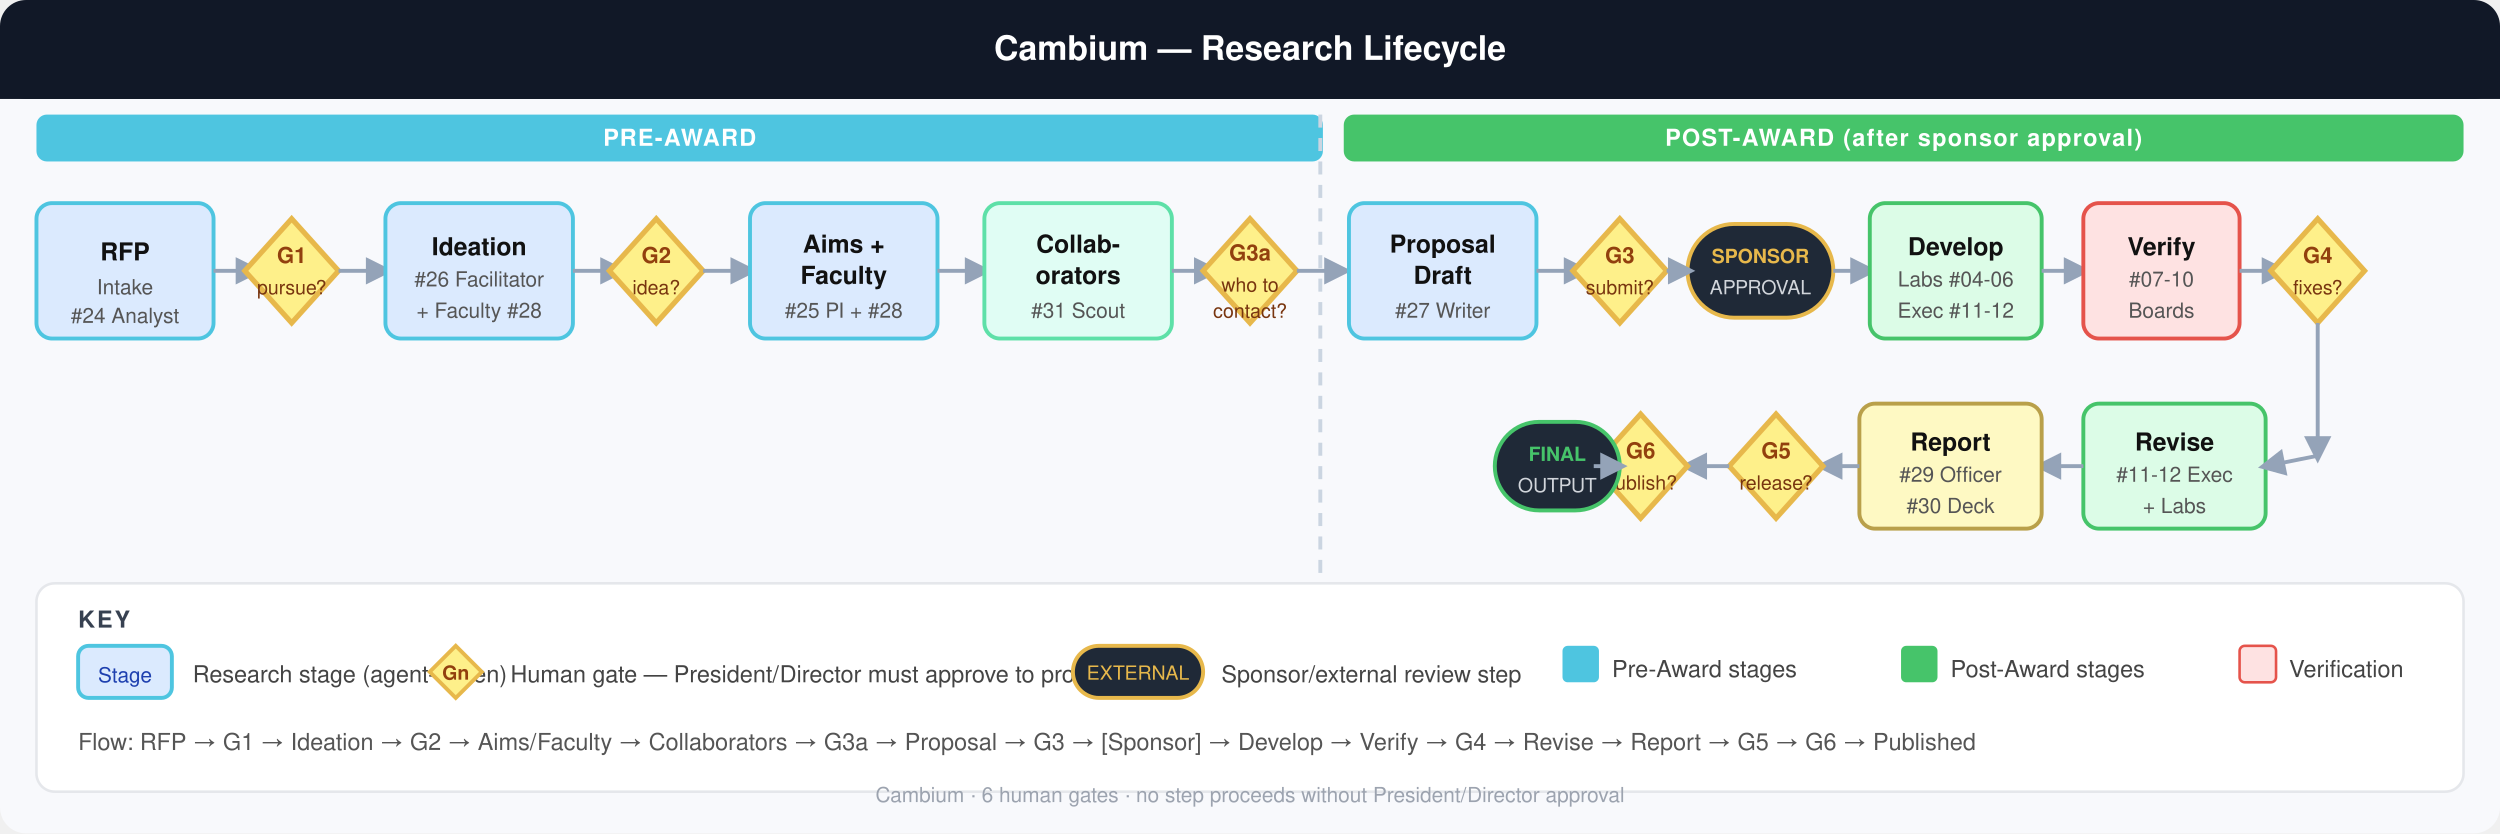
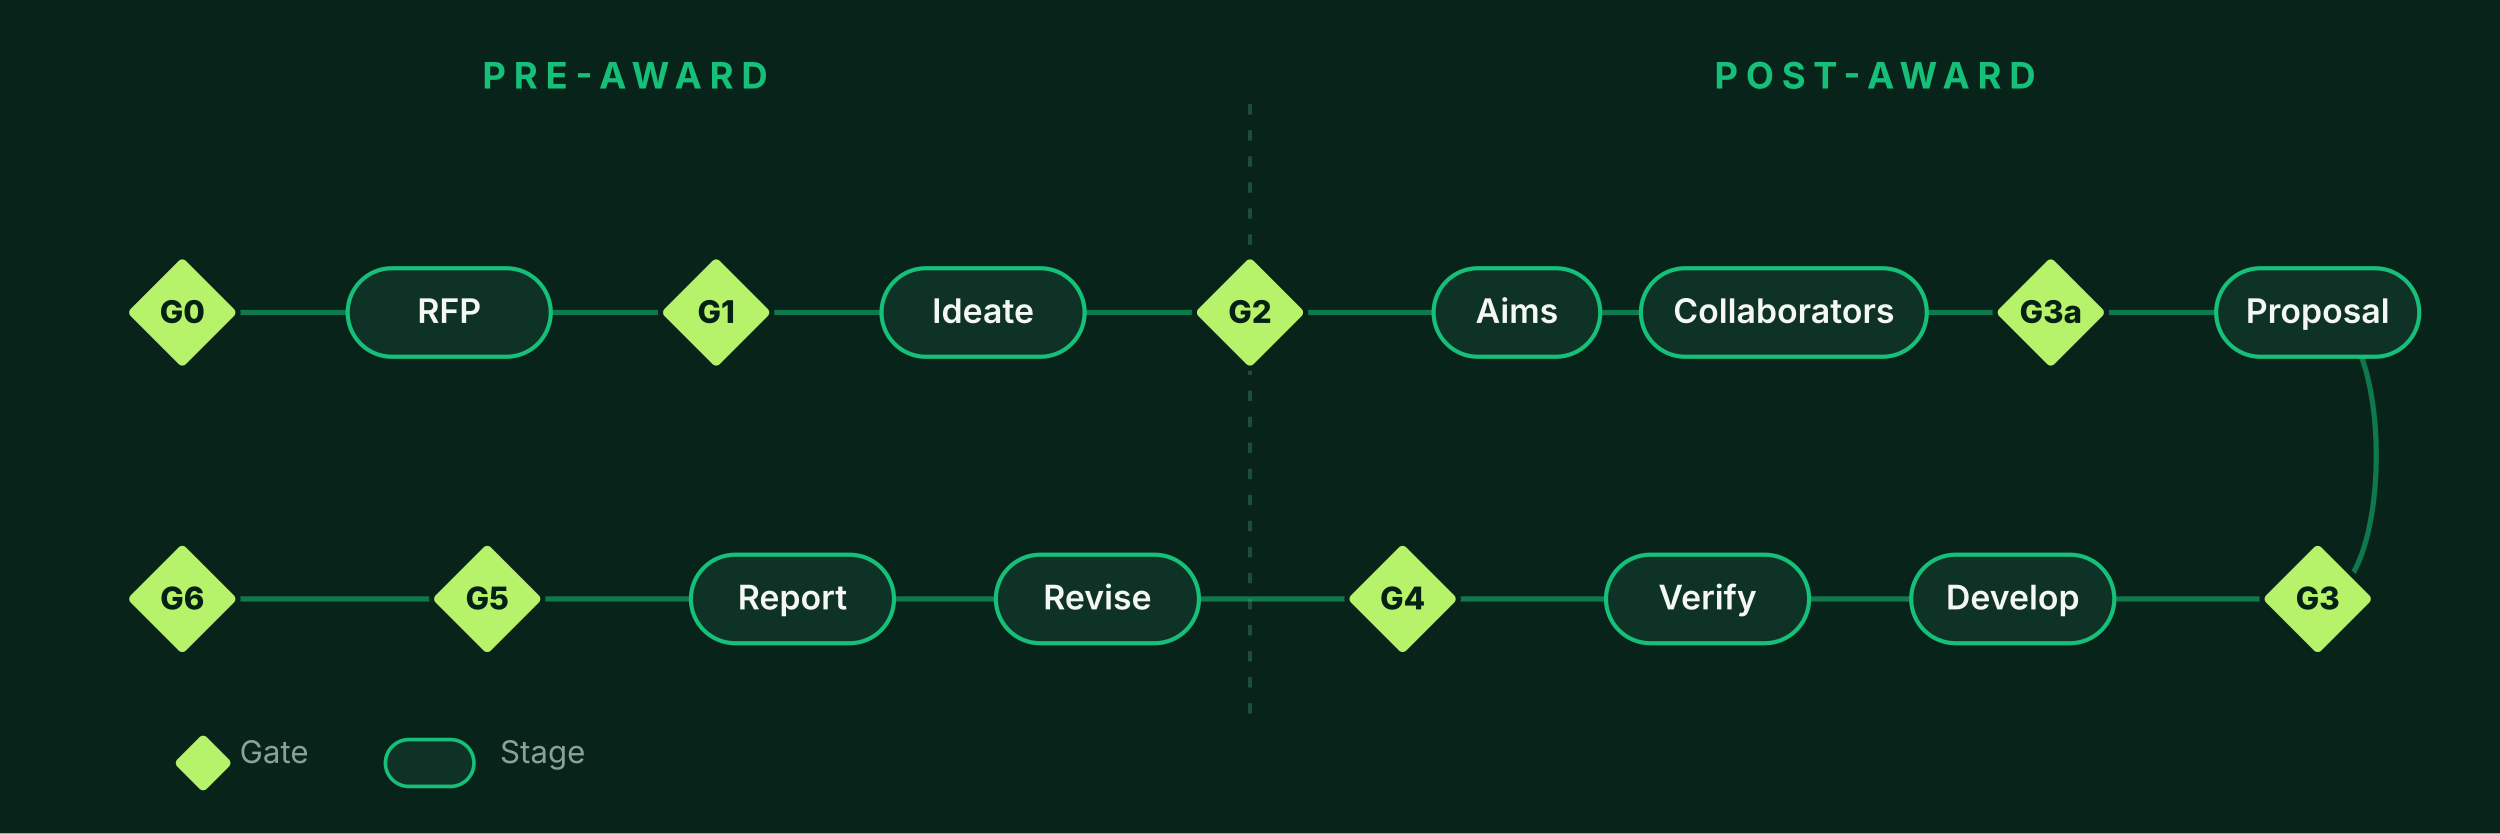
- <svg xmlns="http://www.w3.org/2000/svg" viewBox="0 0 960 320" font-family="-apple-system,BlinkMacSystemFont,'Segoe UI',Helvetica,Arial,sans-serif">
-   <defs>
-     <style>
-       .stglbl  { font-size:9.5px; font-weight:700; fill:#111; text-anchor:middle; }
-       .stgsub  { font-size:8px;   fill:#555;        text-anchor:middle; }
-       .gatelbl { font-size:8.5px; font-weight:800;  fill:#92400e; text-anchor:middle; }
-       .gatesub { font-size:7.5px; fill:#78350f;     text-anchor:middle; }
-       .phlbl   { font-size:9px;   font-weight:700;  fill:#fff; text-anchor:middle; letter-spacing:.5px; }
-       .arrow   { stroke:#94a3b8; stroke-width:1.5; marker-end:url(#arr); fill:none; }
-       .divline { stroke:#cbd5e1; stroke-width:1.5; stroke-dasharray:5,4; fill:none; }
-     </style>
-     <marker id="arr" markerWidth="7" markerHeight="7" refX="5" refY="3.5" orient="auto">
-       <polygon points="0 0, 7 3.5, 0 7" fill="#94a3b8" />
-     </marker>
-   </defs>
-   <rect width="960" height="320" fill="#f8f9fc" rx="10" />
-   <rect x="0" y="0" width="960" height="38" fill="#111827" rx="10" />
-   <rect x="0" y="28" width="960" height="10" fill="#111827" />
-   <text x="480" y="23" text-anchor="middle" font-size="13" font-weight="700" fill="#fff">Cambium — Research Lifecycle</text>
-   <rect x="14" y="44" width="494" height="18" rx="4" fill="#4ec5e0" />
-   <text x="261" y="56" class="phlbl">PRE-AWARD</text>
-   <rect x="516" y="44" width="430" height="18" rx="4" fill="#46c46a" />
-   <text x="731" y="56" class="phlbl">POST-AWARD (after sponsor approval)</text>
-   <line x1="507" y1="44" x2="507" y2="280" class="divline" />
-   <rect x="14" y="78" width="68" height="52" rx="6" fill="#dbeafe" stroke="#4ec5e0" stroke-width="1.5" />
-   <text x="48" y="100" class="stglbl">RFP</text>
-   <text x="48" y="113" class="stgsub">Intake</text>
-   <text x="48" y="124" class="stgsub">#24 Analyst</text>
-   <line x1="82" y1="104" x2="98" y2="104" class="arrow" />
-   <polygon points="112,84 130,104 112,124 94,104" fill="#fef08a" stroke="#e7b84b" stroke-width="2" />
-   <text x="112" y="101" class="gatelbl">G1</text>
-   <text x="112" y="113" class="gatesub">pursue?</text>
-   <line x1="130" y1="104" x2="148" y2="104" class="arrow" />
-   <rect x="148" y="78" width="72" height="52" rx="6" fill="#dbeafe" stroke="#4ec5e0" stroke-width="1.5" />
-   <text x="184" y="98" class="stglbl">Ideation</text>
-   <text x="184" y="110" class="stgsub">#26 Facilitator</text>
-   <text x="184" y="122" class="stgsub">+ Faculty #28</text>
-   <line x1="220" y1="104" x2="238" y2="104" class="arrow" />
-   <polygon points="252,84 270,104 252,124 234,104" fill="#fef08a" stroke="#e7b84b" stroke-width="2" />
-   <text x="252" y="101" class="gatelbl">G2</text>
-   <text x="252" y="113" class="gatesub">idea?</text>
-   <line x1="270" y1="104" x2="288" y2="104" class="arrow" />
-   <rect x="288" y="78" width="72" height="52" rx="6" fill="#dbeafe" stroke="#4ec5e0" stroke-width="1.5" />
-   <text x="324" y="97" class="stglbl">Aims +</text>
-   <text x="324" y="109" class="stglbl">Faculty</text>
-   <text x="324" y="122" class="stgsub">#25 PI + #28</text>
-   <line x1="360" y1="104" x2="378" y2="104" class="arrow" />
-   <rect x="378" y="78" width="72" height="52" rx="6" fill="#e0fdf4" stroke="#5ee0a8" stroke-width="1.5" />
-   <text x="414" y="97" class="stglbl">Collab-</text>
-   <text x="414" y="109" class="stglbl">orators</text>
-   <text x="414" y="122" class="stgsub">#31 Scout</text>
-   <line x1="450" y1="104" x2="466" y2="104" class="arrow" />
-   <polygon points="480,84 498,104 480,124 462,104" fill="#fef08a" stroke="#e7b84b" stroke-width="2" />
-   <text x="480" y="100" class="gatelbl">G3a</text>
-   <text x="480" y="112" class="gatesub">who to</text>
-   <text x="480" y="122" class="gatesub">contact?</text>
-   <line x1="498" y1="104" x2="516" y2="104" class="arrow" />
-   <rect x="518" y="78" width="72" height="52" rx="6" fill="#dbeafe" stroke="#4ec5e0" stroke-width="1.5" />
-   <text x="554" y="97" class="stglbl">Proposal</text>
-   <text x="554" y="109" class="stglbl">Draft</text>
-   <text x="554" y="122" class="stgsub">#27 Writer</text>
-   <line x1="590" y1="104" x2="608" y2="104" class="arrow" />
-   <polygon points="622,84 640,104 622,124 604,104" fill="#fef08a" stroke="#e7b84b" stroke-width="2" />
-   <text x="622" y="101" class="gatelbl">G3</text>
-   <text x="622" y="113" class="gatesub">submit?</text>
-   <rect x="648" y="86" width="56" height="36" rx="18" fill="#1f2937" stroke="#e7b84b" stroke-width="1.5" />
-   <text x="676" y="101" text-anchor="middle" font-size="7.5" font-weight="800" fill="#e7b84b">SPONSOR</text>
-   <text x="676" y="113" text-anchor="middle" font-size="7.5" fill="#d1d5db">APPROVAL</text>
-   <line x1="640" y1="104" x2="648" y2="104" class="arrow" />
-   <line x1="704" y1="104" x2="718" y2="104" class="arrow" />
-   <rect x="718" y="78" width="66" height="52" rx="6" fill="#dcfce7" stroke="#46c46a" stroke-width="1.5" />
-   <text x="751" y="98" class="stglbl">Develop</text>
-   <text x="751" y="110" class="stgsub">Labs #04-06</text>
-   <text x="751" y="122" class="stgsub">Exec #11-12</text>
-   <line x1="784" y1="104" x2="800" y2="104" class="arrow" />
-   <rect x="800" y="78" width="60" height="52" rx="6" fill="#fee2e2" stroke="#e5534b" stroke-width="1.5" />
-   <text x="830" y="98" class="stglbl">Verify</text>
-   <text x="830" y="110" class="stgsub">#07-10</text>
-   <text x="830" y="122" class="stgsub">Boards</text>
-   <line x1="860" y1="104" x2="876" y2="104" class="arrow" />
-   <polygon points="890,84 908,104 890,124 872,104" fill="#fef08a" stroke="#e7b84b" stroke-width="2" />
-   <text x="890" y="101" class="gatelbl">G4</text>
-   <text x="890" y="113" class="gatesub">fixes?</text>
-   <line x1="890" y1="124" x2="890" y2="175" class="arrow" />
-   <rect x="800" y="155" width="70" height="48" rx="6" fill="#dcfce7" stroke="#46c46a" stroke-width="1.5" />
-   <text x="835" y="173" class="stglbl">Revise</text>
-   <text x="835" y="185" class="stgsub">#11-12 Exec</text>
-   <text x="835" y="197" class="stgsub">+ Labs</text>
-   <line x1="870" y1="179" x2="870" y2="179" />
-   <line x1="890" y1="175" x2="870" y2="179" class="arrow" />
-   <line x1="800" y1="179" x2="784" y2="179" class="arrow" />
-   <rect x="714" y="155" width="70" height="48" rx="6" fill="#fef9c3" stroke="#b9a04a" stroke-width="1.5" />
-   <text x="749" y="173" class="stglbl">Report</text>
-   <text x="749" y="185" class="stgsub">#29 Officer</text>
-   <text x="749" y="197" class="stgsub">#30 Deck</text>
-   <line x1="714" y1="179" x2="700" y2="179" class="arrow" />
-   <polygon points="682,159 700,179 682,199 664,179" fill="#fef08a" stroke="#e7b84b" stroke-width="2" />
-   <text x="682" y="176" class="gatelbl">G5</text>
-   <text x="682" y="188" class="gatesub">release?</text>
-   <line x1="664" y1="179" x2="648" y2="179" class="arrow" />
-   <polygon points="630,159 648,179 630,199 612,179" fill="#fef08a" stroke="#e7b84b" stroke-width="2" />
-   <text x="630" y="176" class="gatelbl">G6</text>
-   <text x="630" y="188" class="gatesub">publish?</text>
-   <rect x="574" y="162" width="48" height="34" rx="17" fill="#1f2937" stroke="#46c46a" stroke-width="1.5" />
-   <text x="598" y="177" text-anchor="middle" font-size="7.5" font-weight="800" fill="#46c46a">FINAL</text>
-   <text x="598" y="189" text-anchor="middle" font-size="7.5" fill="#d1d5db">OUTPUT</text>
-   <line x1="612" y1="179" x2="622" y2="179" class="arrow" />
-   <rect x="14" y="224" width="932" height="80" rx="7" fill="#fff" stroke="#e5e7eb" stroke-width="1" />
-   <text x="30" y="241" font-size="9" font-weight="700" fill="#374151" letter-spacing=".8px">KEY</text>
-   <rect x="30" y="248" width="36" height="20" rx="4" fill="#dbeafe" stroke="#4ec5e0" stroke-width="1.5" />
-   <text x="48" y="262" text-anchor="middle" font-size="8" fill="#1e40af">Stage</text>
-   <text x="74" y="262" font-size="9" fill="#444">Research stage (agent-driven)</text>
-   <polygon points="175,248 185,258 175,268 165,258" fill="#fef08a" stroke="#e7b84b" stroke-width="1.5" />
-   <text x="175" y="261" text-anchor="middle" font-size="7.5" font-weight="800" fill="#92400e">Gn</text>
-   <text x="196" y="262" font-size="9" fill="#444">Human gate — President/Director must approve to proceed</text>
-   <rect x="412" y="248" width="50" height="20" rx="10" fill="#1f2937" stroke="#e7b84b" stroke-width="1.5" />
-   <text x="437" y="261" text-anchor="middle" font-size="7.5" fill="#e7b84b">EXTERNAL</text>
-   <text x="469" y="262" font-size="9" fill="#444">Sponsor/external review step</text>
-   <rect x="600" y="248" width="14" height="14" rx="2" fill="#4ec5e0" />
-   <text x="619" y="260" font-size="9" fill="#444">Pre-Award stages</text>
-   <rect x="730" y="248" width="14" height="14" rx="2" fill="#46c46a" />
-   <text x="749" y="260" font-size="9" fill="#444">Post-Award stages</text>
-   <rect x="860" y="248" width="14" height="14" rx="2" fill="#fee2e2" stroke="#e5534b" stroke-width="1" />
-   <text x="879" y="260" font-size="9" fill="#444">Verification</text>
-   <text x="30" y="288" font-size="9" fill="#555">Flow: RFP → G1 → Ideation → G2 → Aims/Faculty → Collaborators → G3a → Proposal → G3 → [Sponsor] → Develop → Verify → G4 → Revise → Report → G5 → G6 → Published</text>
-   <text x="480" y="308" text-anchor="middle" font-size="8" fill="#9ca3af">Cambium · 6 human gates · no step proceeds without President/Director approval</text>
+ <svg xmlns="http://www.w3.org/2000/svg" viewBox="0 0 960 320" width="960" height="320" font-family="Inter,-apple-system,BlinkMacSystemFont,'Segoe UI',Helvetica,Arial,sans-serif" role="img" aria-label="Cambium lifecycle">
+   <rect width="960" height="320" fill="#07231A" />
+   <line x1="480" y1="40" x2="480" y2="280" stroke="#1F4D3B" stroke-width="1.5" stroke-dasharray="4 6" />
+   <text x="240" y="34" text-anchor="middle" fill="#16C079" font-size="14" font-weight="700" letter-spacing="3">PRE-AWARD</text>
+   <text x="720" y="34" text-anchor="middle" fill="#16C079" font-size="14" font-weight="700" letter-spacing="3">POST-AWARD</text>
+   <line x1="70.0" y1="120.0" x2="172.5" y2="120.0" stroke="#16C079" stroke-width="2" opacity="0.55" />
+   <line x1="172.5" y1="120.0" x2="275.0" y2="120.0" stroke="#16C079" stroke-width="2" opacity="0.55" />
+   <line x1="275.0" y1="120.0" x2="377.5" y2="120.0" stroke="#16C079" stroke-width="2" opacity="0.55" />
+   <line x1="377.5" y1="120.0" x2="480.0" y2="120.0" stroke="#16C079" stroke-width="2" opacity="0.55" />
+   <line x1="480.0" y1="120.0" x2="582.5" y2="120.0" stroke="#16C079" stroke-width="2" opacity="0.55" />
+   <line x1="582.5" y1="120.0" x2="685.0" y2="120.0" stroke="#16C079" stroke-width="2" opacity="0.55" />
+   <line x1="685.0" y1="120.0" x2="787.5" y2="120.0" stroke="#16C079" stroke-width="2" opacity="0.55" />
+   <line x1="787.5" y1="120.0" x2="890.0" y2="120.0" stroke="#16C079" stroke-width="2" opacity="0.55" />
+   <path d="M 890.0 120.0 C 920.0 120.0 920.0 230.0 890.0 230.0" fill="none" stroke="#16C079" stroke-width="2" opacity="0.55" />
+   <line x1="890.0" y1="230.0" x2="772.9" y2="230.0" stroke="#16C079" stroke-width="2" opacity="0.55" />
+   <line x1="772.9" y1="230.0" x2="655.7" y2="230.0" stroke="#16C079" stroke-width="2" opacity="0.55" />
+   <line x1="655.7" y1="230.0" x2="538.6" y2="230.0" stroke="#16C079" stroke-width="2" opacity="0.55" />
+   <line x1="538.6" y1="230.0" x2="421.4" y2="230.0" stroke="#16C079" stroke-width="2" opacity="0.55" />
+   <line x1="421.4" y1="230.0" x2="304.3" y2="230.0" stroke="#16C079" stroke-width="2" opacity="0.55" />
+   <line x1="304.3" y1="230.0" x2="187.1" y2="230.0" stroke="#16C079" stroke-width="2" opacity="0.55" />
+   <line x1="187.1" y1="230.0" x2="70.0" y2="230.0" stroke="#16C079" stroke-width="2" opacity="0.55" />
+   <rect x="54.0" y="104.0" width="32" height="32" rx="3" transform="rotate(45 70.0 120.0)" fill="#B7F36A" stroke="#07231A" stroke-width="2" />
+   <text x="70.0" y="124.0" text-anchor="middle" fill="#052015" font-size="12" font-weight="800">G0</text>
+   <rect x="133.5" y="103.0" width="78.0" height="34" rx="17" fill="#0E3326" stroke="#16C079" stroke-width="1.6" />
+   <text x="172.5" y="124.0" text-anchor="middle" fill="#F4F7F2" font-size="13" font-weight="600">RFP</text>
+   <rect x="259.0" y="104.0" width="32" height="32" rx="3" transform="rotate(45 275.0 120.0)" fill="#B7F36A" stroke="#07231A" stroke-width="2" />
+   <text x="275.0" y="124.0" text-anchor="middle" fill="#052015" font-size="12" font-weight="800">G1</text>
+   <rect x="338.5" y="103.0" width="78.0" height="34" rx="17" fill="#0E3326" stroke="#16C079" stroke-width="1.6" />
+   <text x="377.5" y="124.0" text-anchor="middle" fill="#F4F7F2" font-size="13" font-weight="600">Ideate</text>
+   <rect x="464.0" y="104.0" width="32" height="32" rx="3" transform="rotate(45 480.0 120.0)" fill="#B7F36A" stroke="#07231A" stroke-width="2" />
+   <text x="480.0" y="124.0" text-anchor="middle" fill="#052015" font-size="12" font-weight="800">G2</text>
+   <rect x="550.5" y="103.0" width="64" height="34" rx="17" fill="#0E3326" stroke="#16C079" stroke-width="1.6" />
+   <text x="582.5" y="124.0" text-anchor="middle" fill="#F4F7F2" font-size="13" font-weight="600">Aims</text>
+   <rect x="630.1" y="103.0" width="109.8" height="34" rx="17" fill="#0E3326" stroke="#16C079" stroke-width="1.6" />
+   <text x="685.0" y="124.0" text-anchor="middle" fill="#F4F7F2" font-size="13" font-weight="600">Collaborators</text>
+   <rect x="771.5" y="104.0" width="32" height="32" rx="3" transform="rotate(45 787.5 120.0)" fill="#B7F36A" stroke="#07231A" stroke-width="2" />
+   <text x="787.5" y="124.0" text-anchor="middle" fill="#052015" font-size="12" font-weight="800">G3a</text>
+   <rect x="851.0" y="103.0" width="78.0" height="34" rx="17" fill="#0E3326" stroke="#16C079" stroke-width="1.6" />
+   <text x="890.0" y="124.0" text-anchor="middle" fill="#F4F7F2" font-size="13" font-weight="600">Proposal</text>
+   <rect x="874.0" y="214.0" width="32" height="32" rx="3" transform="rotate(45 890.0 230.0)" fill="#B7F36A" stroke="#07231A" stroke-width="2" />
+   <text x="890.0" y="234.0" text-anchor="middle" fill="#052015" font-size="12" font-weight="800">G3</text>
+   <rect x="733.9" y="213.0" width="78.0" height="34" rx="17" fill="#0E3326" stroke="#16C079" stroke-width="1.6" />
+   <text x="772.9" y="234.0" text-anchor="middle" fill="#F4F7F2" font-size="13" font-weight="600">Develop</text>
+   <rect x="616.7" y="213.0" width="78.0" height="34" rx="17" fill="#0E3326" stroke="#16C079" stroke-width="1.6" />
+   <text x="655.7" y="234.0" text-anchor="middle" fill="#F4F7F2" font-size="13" font-weight="600">Verify</text>
+   <rect x="522.6" y="214.0" width="32" height="32" rx="3" transform="rotate(45 538.6 230.0)" fill="#B7F36A" stroke="#07231A" stroke-width="2" />
+   <text x="538.6" y="234.0" text-anchor="middle" fill="#052015" font-size="12" font-weight="800">G4</text>
+   <rect x="382.4" y="213.0" width="78.0" height="34" rx="17" fill="#0E3326" stroke="#16C079" stroke-width="1.6" />
+   <text x="421.4" y="234.0" text-anchor="middle" fill="#F4F7F2" font-size="13" font-weight="600">Revise</text>
+   <rect x="265.3" y="213.0" width="78.0" height="34" rx="17" fill="#0E3326" stroke="#16C079" stroke-width="1.6" />
+   <text x="304.3" y="234.0" text-anchor="middle" fill="#F4F7F2" font-size="13" font-weight="600">Report</text>
+   <rect x="171.1" y="214.0" width="32" height="32" rx="3" transform="rotate(45 187.1 230.0)" fill="#B7F36A" stroke="#07231A" stroke-width="2" />
+   <text x="187.1" y="234.0" text-anchor="middle" fill="#052015" font-size="12" font-weight="800">G5</text>
+   <rect x="54.0" y="214.0" width="32" height="32" rx="3" transform="rotate(45 70.0 230.0)" fill="#B7F36A" stroke="#07231A" stroke-width="2" />
+   <text x="70.0" y="234.0" text-anchor="middle" fill="#052015" font-size="12" font-weight="800">G6</text>
+   <g transform="translate(70,294)">
+     <rect x="0" y="-9" width="16" height="16" rx="2" transform="rotate(45 8 -1)" fill="#B7F36A" />
+     <text x="22" y="-1" fill="#8AA197" font-size="12">Gate</text>
+     <rect x="78" y="-10" width="34" height="18" rx="9" fill="#0E3326" stroke="#16C079" stroke-width="1.4" />
+     <text x="122" y="-1" fill="#8AA197" font-size="12">Stage</text>
+   </g>
</svg>
